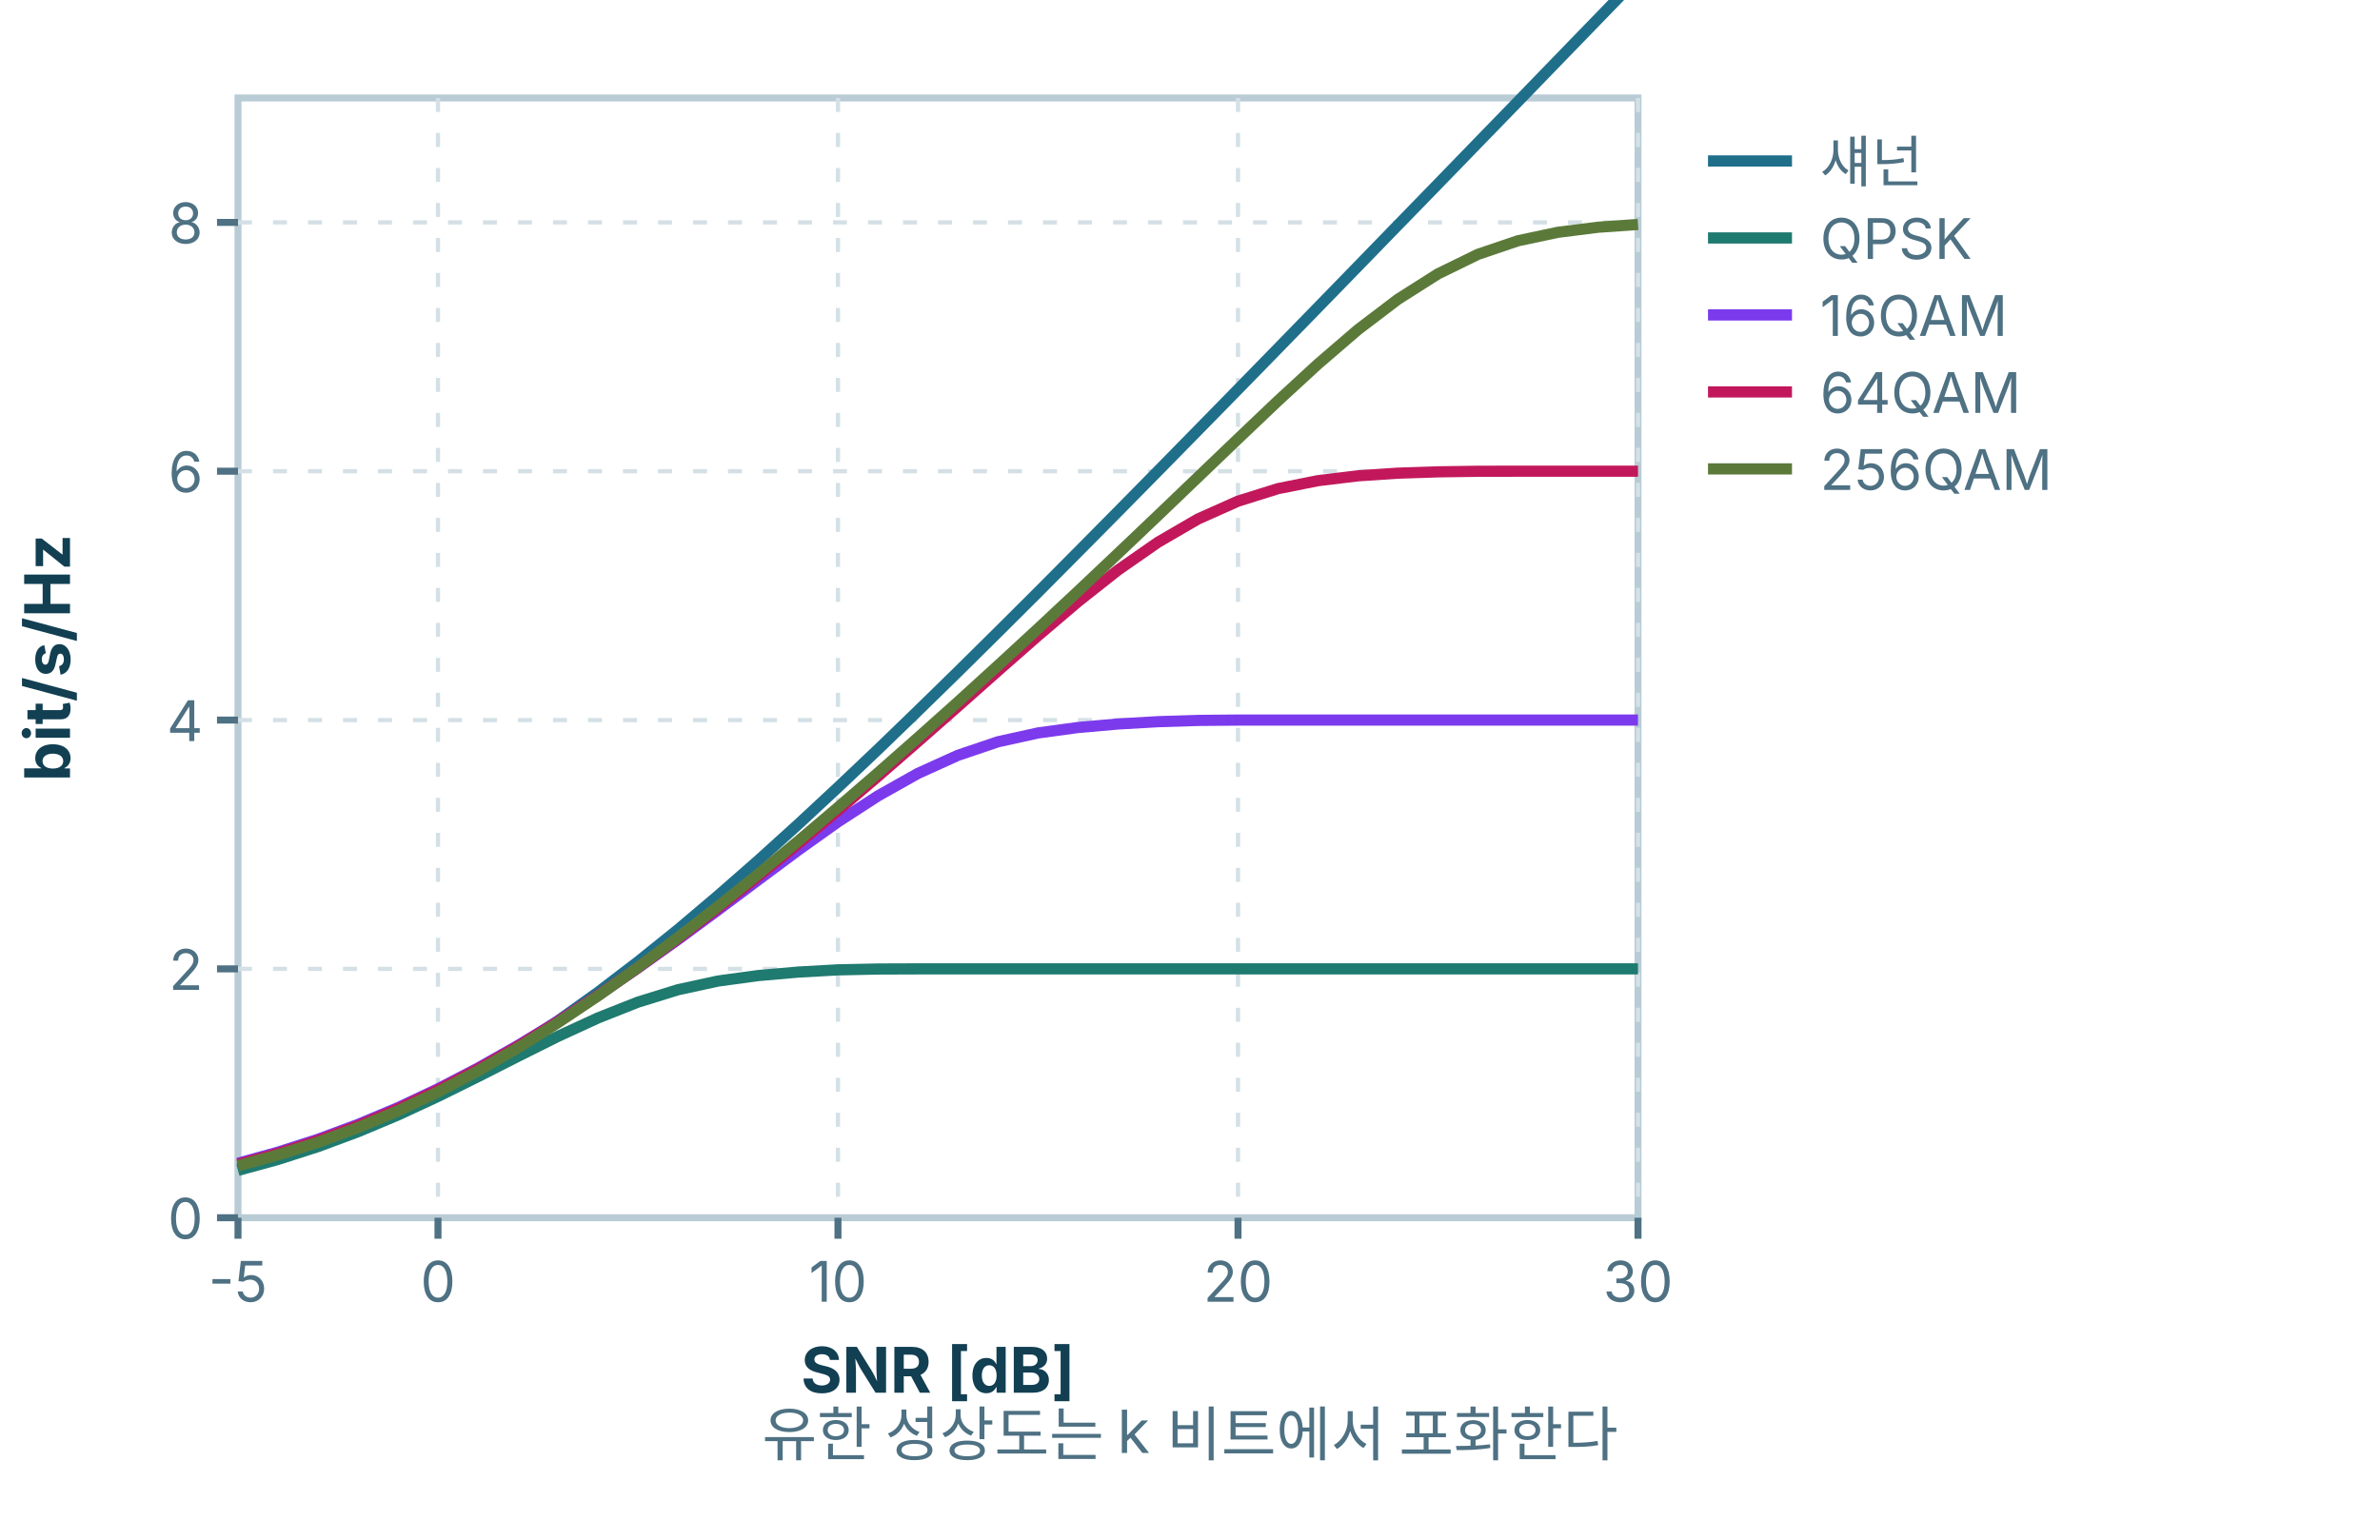
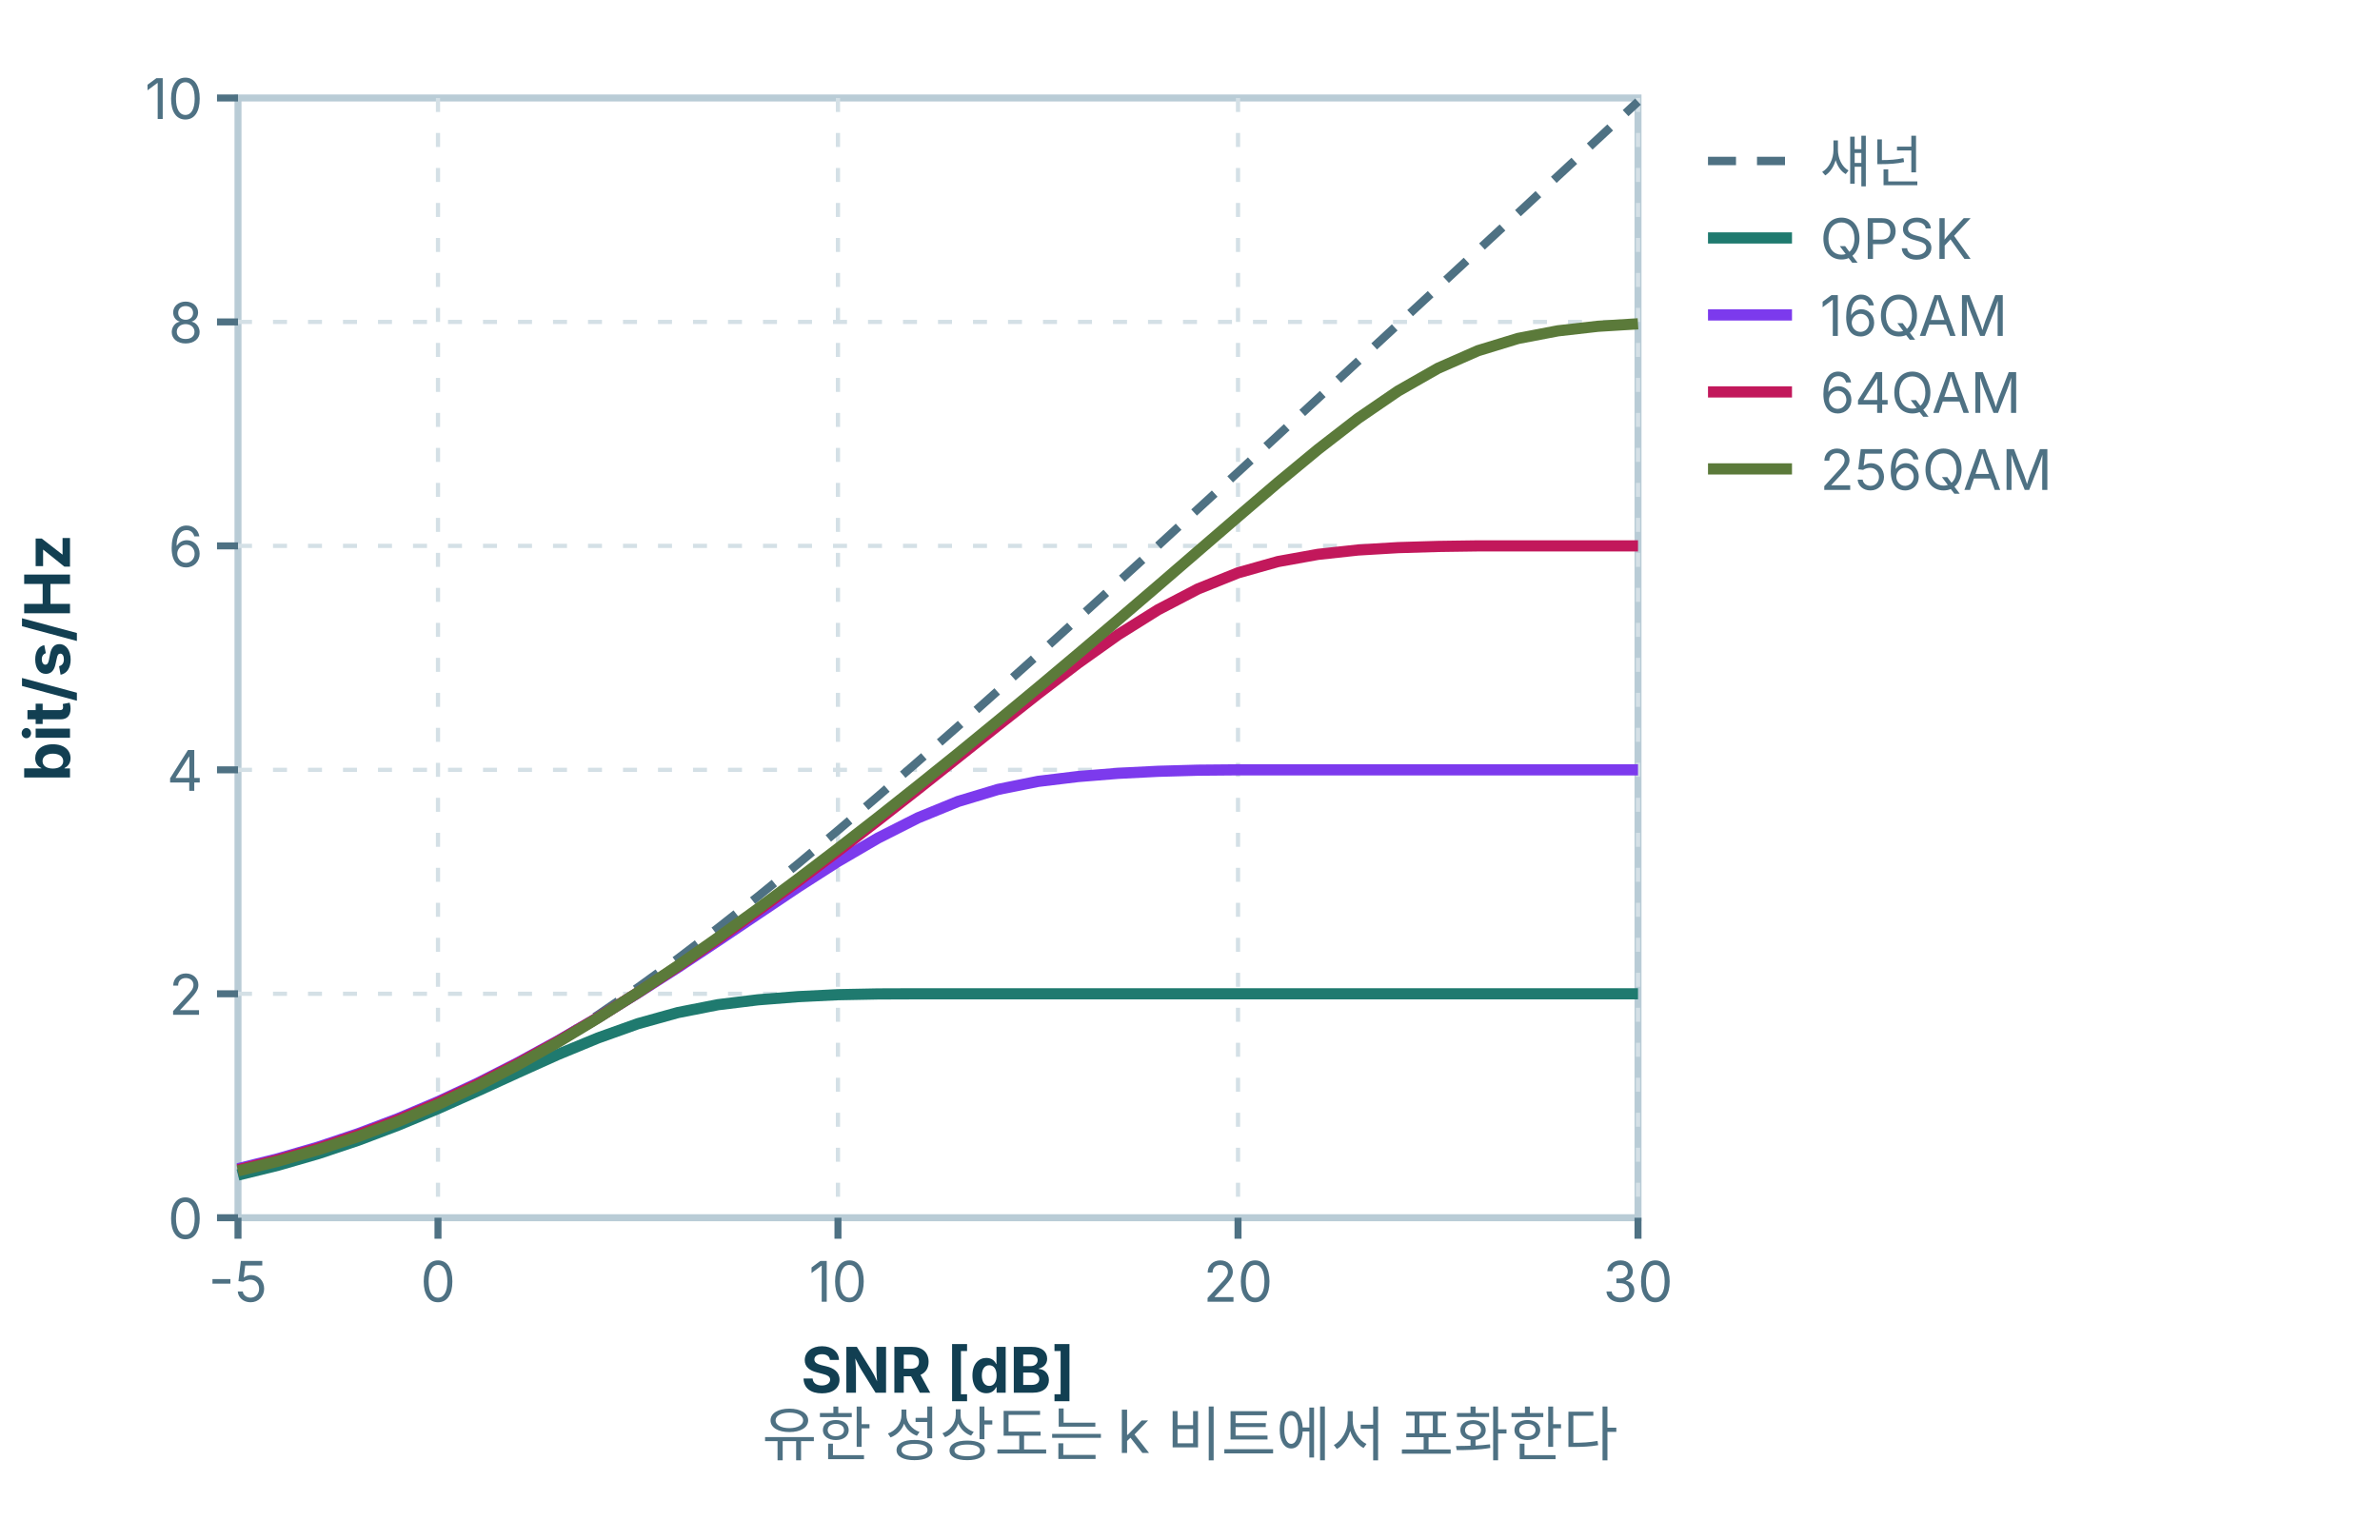
<svg xmlns="http://www.w3.org/2000/svg" class="diag" viewBox="0 0 340 220" role="img" aria-label="성상도의 상호정보와 섀넌 용량">
  <style>
.diag text{font-family:-apple-system,"Noto Sans KR",sans-serif}
.frame{fill:none;stroke:var(--border,#b9ccd6);stroke-width:1}
.ax{stroke:var(--muted,#4e7183);stroke-width:1;fill:none}
.grid{stroke:var(--border,#d4e0e6);stroke-width:.6;
 stroke-dasharray:2 3;fill:none}
.tick{font-size:8px;fill:var(--muted,#4e7183)}
.axname{font-size:9px;fill:var(--accent2,#123f52);font-weight:700}
.key{font-size:9px;fill:var(--accent2,#123f52);font-weight:700}
.cap{font-size:8.5px;fill:var(--muted,#4e7183)}
.cv{fill:none;stroke:var(--accent,#1f6f8b);stroke-width:1.6}
.cv1{fill:none;stroke:var(--g1,#9c6b3f);stroke-width:1.6}
.cv2{fill:none;stroke:var(--g2,#1f7a6f);stroke-width:1.6}
.cv3{fill:none;stroke:var(--g3,#2f6fb8);stroke-width:1.6}
.cv4{fill:none;stroke:var(--g4,#7c3aed);stroke-width:1.6}
.cv5{fill:none;stroke:var(--g5,#c2185b);stroke-width:1.6}
.cv6{fill:none;stroke:var(--g6,#5b7a3a);stroke-width:1.6}
.cvd{fill:none;stroke:var(--muted,#4e7183);stroke-width:1.2;
 stroke-dasharray:4 3}
.dot{fill:var(--accent,#1f6f8b);stroke:none}
.dot2{fill:var(--special,#7c3aed);stroke:none}
.dotn{fill:var(--muted,#4e7183);opacity:.35;stroke:none}
.cell{fill:var(--panel,#fff);stroke:var(--border,#b9ccd6);
 stroke-width:1}
.cell.a{fill:rgba(31,111,139,.16)}
.cell.b{fill:rgba(194,24,91,.14)}
.cell.c{fill:rgba(46,158,91,.14)}
.cell.d{fill:rgba(217,119,6,.16)}
.cell.e{fill:rgba(124,58,237,.14)}
.cell.f{fill:rgba(85,112,143,.12)}
.tie{stroke:var(--net,#7b8794);stroke-width:1;fill:none}
.tie.hot{stroke:var(--special,#7c3aed);stroke-width:1.6}
</style>
  <rect x="34.00" y="14.00" width="200.00" height="160.00" class="frame" />
  <line x1="62.57" y1="14.00" x2="62.57" y2="174.00" class="grid" />
  <line x1="119.71" y1="14.00" x2="119.71" y2="174.00" class="grid" />
  <line x1="176.86" y1="14.00" x2="176.86" y2="174.00" class="grid" />
  <line x1="234.00" y1="14.00" x2="234.00" y2="174.00" class="grid" />
-   <line x1="34.00" y1="138.44" x2="234.00" y2="138.44" class="grid" />
-   <line x1="34.00" y1="102.89" x2="234.00" y2="102.89" class="grid" />
-   <line x1="34.00" y1="67.33" x2="234.00" y2="67.33" class="grid" />
-   <line x1="34.00" y1="31.78" x2="234.00" y2="31.78" class="grid" />
-   <path d="M 34.00 166.95 L 39.71 165.40 L 45.43 163.58 L 51.14 161.45 L 56.86 159.01 L 62.57 156.22 L 68.29 153.10 L 74.00 149.64 L 79.71 145.86 L 85.43 141.78 L 91.14 137.42 L 96.86 132.82 L 102.57 127.99 L 108.29 122.98 L 114.00 117.81 L 119.71 112.50 L 125.43 107.08 L 131.14 101.56 L 136.86 95.97 L 142.57 90.32 L 148.29 84.62 L 154.00 78.87 L 159.71 73.10 L 165.43 67.29 L 171.14 61.47 L 176.86 55.63 L 182.57 49.78 L 188.29 43.91 L 194.00 38.04 L 199.71 32.16 L 205.43 26.28 L 211.14 20.39 L 216.86 14.50 L 222.57 8.60 L 228.29 2.70 L 234.00 -3.20" class="cv" />
-   <path d="M 34.00 167.23 L 39.71 165.67 L 45.43 163.83 L 51.14 161.71 L 56.86 159.31 L 62.57 156.66 L 68.29 153.83 L 74.00 150.93 L 79.71 148.08 L 85.43 145.45 L 91.14 143.19 L 96.86 141.42 L 102.57 140.18 L 108.29 139.40 L 114.00 138.90 L 119.71 138.58 L 125.43 138.46 L 131.14 138.44 L 136.86 138.44 L 142.57 138.44 L 148.29 138.44 L 154.00 138.44 L 159.71 138.44 L 165.43 138.44 L 171.14 138.44 L 176.86 138.44 L 182.57 138.44 L 188.29 138.44 L 194.00 138.44 L 199.71 138.44 L 205.43 138.44 L 211.14 138.44 L 216.86 138.44 L 222.57 138.44 L 228.29 138.44 L 234.00 138.44" class="cv2" />
-   <path d="M 34.00 166.21 L 39.71 164.63 L 45.43 162.79 L 51.14 160.67 L 56.86 158.27 L 62.57 155.58 L 68.29 152.61 L 74.00 149.38 L 79.71 145.91 L 85.43 142.21 L 91.14 138.31 L 96.86 134.24 L 102.57 130.03 L 108.29 125.75 L 114.00 121.50 L 119.71 117.43 L 125.43 113.72 L 131.14 110.51 L 136.86 107.92 L 142.57 105.99 L 148.29 104.73 L 154.00 103.95 L 159.71 103.45 L 165.43 103.12 L 171.14 102.94 L 176.86 102.89 L 182.57 102.89 L 188.29 102.89 L 194.00 102.89 L 199.71 102.89 L 205.43 102.89 L 211.14 102.89 L 216.86 102.89 L 222.57 102.89 L 228.29 102.89 L 234.00 102.89" class="cv4" />
-   <path d="M 34.00 166.38 L 39.71 164.81 L 45.43 162.97 L 51.14 160.86 L 56.86 158.45 L 62.57 155.75 L 68.29 152.76 L 74.00 149.50 L 79.71 145.99 L 85.43 142.23 L 91.14 138.26 L 96.86 134.09 L 102.57 129.73 L 108.29 125.22 L 114.00 120.57 L 119.71 115.80 L 125.43 110.92 L 131.14 105.95 L 136.86 100.92 L 142.57 95.85 L 148.29 90.83 L 154.00 85.97 L 159.71 81.46 L 165.43 77.48 L 171.14 74.16 L 176.86 71.61 L 182.57 69.82 L 188.29 68.68 L 194.00 67.99 L 199.71 67.61 L 205.43 67.42 L 211.14 67.34 L 216.86 67.33 L 222.57 67.33 L 228.29 67.33 L 234.00 67.33" class="cv5" />
-   <path d="M 34.00 166.57 L 39.71 165.02 L 45.43 163.22 L 51.14 161.12 L 56.86 158.73 L 62.57 156.03 L 68.29 153.02 L 74.00 149.71 L 79.71 146.13 L 85.43 142.29 L 91.14 138.23 L 96.86 133.96 L 102.57 129.52 L 108.29 124.93 L 114.00 120.21 L 119.71 115.37 L 125.43 110.43 L 131.14 105.40 L 136.86 100.29 L 142.57 95.09 L 148.29 89.82 L 154.00 84.49 L 159.71 79.09 L 165.43 73.65 L 171.14 68.18 L 176.86 62.70 L 182.57 57.27 L 188.29 52.01 L 194.00 47.10 L 199.71 42.76 L 205.43 39.13 L 211.14 36.34 L 216.86 34.40 L 222.57 33.19 L 228.29 32.47 L 234.00 32.07" class="cv6" />
+   <line x1="34.00" y1="142.00" x2="234.00" y2="142.00" class="grid" />
+   <line x1="34.00" y1="110.00" x2="234.00" y2="110.00" class="grid" />
+   <line x1="34.00" y1="78.00" x2="234.00" y2="78.00" class="grid" />
+   <line x1="34.00" y1="46.00" x2="234.00" y2="46.00" class="grid" />
+   <path d="M 34.00 167.66 L 39.71 166.26 L 45.43 164.62 L 51.14 162.71 L 56.86 160.50 L 62.57 158.00 L 68.29 155.19 L 74.00 152.08 L 79.71 148.68 L 85.43 145.00 L 91.14 141.08 L 96.86 136.94 L 102.57 132.59 L 108.29 128.08 L 114.00 123.43 L 119.71 118.65 L 125.43 113.77 L 131.14 108.81 L 136.86 103.78 L 142.57 98.69 L 148.29 93.56 L 154.00 88.39 L 159.71 83.19 L 165.43 77.97 L 171.14 72.72 L 176.86 67.47 L 182.57 62.20 L 188.29 56.92 L 194.00 51.64 L 199.71 46.35 L 205.43 41.05 L 211.14 35.75 L 216.86 30.45 L 222.57 25.14 L 228.29 19.83 L 234.00 14.52" class="cvd" />
+   <path d="M 34.00 167.90 L 39.71 166.50 L 45.43 164.85 L 51.14 162.94 L 56.86 160.78 L 62.57 158.40 L 68.29 155.85 L 74.00 153.24 L 79.71 150.67 L 85.43 148.31 L 91.14 146.27 L 96.86 144.68 L 102.57 143.56 L 108.29 142.86 L 114.00 142.41 L 119.71 142.13 L 125.43 142.02 L 131.14 142.00 L 136.86 142.00 L 142.57 142.00 L 148.29 142.00 L 154.00 142.00 L 159.71 142.00 L 165.43 142.00 L 171.14 142.00 L 176.86 142.00 L 182.57 142.00 L 188.29 142.00 L 194.00 142.00 L 199.71 142.00 L 205.43 142.00 L 211.14 142.00 L 216.86 142.00 L 222.57 142.00 L 228.29 142.00 L 234.00 142.00" class="cv2" />
+   <path d="M 34.00 166.99 L 39.71 165.57 L 45.43 163.91 L 51.14 162.00 L 56.86 159.84 L 62.57 157.42 L 68.29 154.75 L 74.00 151.84 L 79.71 148.72 L 85.43 145.39 L 91.14 141.88 L 96.86 138.22 L 102.57 134.43 L 108.29 130.58 L 114.00 126.75 L 119.71 123.09 L 125.43 119.75 L 131.14 116.86 L 136.86 114.52 L 142.57 112.80 L 148.29 111.65 L 154.00 110.96 L 159.71 110.50 L 165.43 110.21 L 171.14 110.05 L 176.86 110.00 L 182.57 110.00 L 188.29 110.00 L 194.00 110.00 L 199.71 110.00 L 205.43 110.00 L 211.14 110.00 L 216.86 110.00 L 222.57 110.00 L 228.29 110.00 L 234.00 110.00" class="cv4" />
+   <path d="M 34.00 167.15 L 39.71 165.73 L 45.43 164.08 L 51.14 162.17 L 56.86 160.01 L 62.57 157.58 L 68.29 154.89 L 74.00 151.95 L 79.71 148.79 L 85.43 145.41 L 91.14 141.83 L 96.86 138.08 L 102.57 134.16 L 108.29 130.10 L 114.00 125.92 L 119.71 121.62 L 125.43 117.23 L 131.14 112.76 L 136.86 108.22 L 142.57 103.66 L 148.29 99.14 L 154.00 94.77 L 159.71 90.71 L 165.43 87.13 L 171.14 84.15 L 176.86 81.85 L 182.57 80.24 L 188.29 79.21 L 194.00 78.59 L 199.71 78.25 L 205.43 78.08 L 211.14 78.00 L 216.86 78.00 L 222.57 78.00 L 228.29 78.00 L 234.00 78.00" class="cv5" />
+   <path d="M 34.00 167.31 L 39.71 165.92 L 45.43 164.29 L 51.14 162.41 L 56.86 160.26 L 62.57 157.82 L 68.29 155.12 L 74.00 152.14 L 79.71 148.92 L 85.43 145.46 L 91.14 141.81 L 96.86 137.97 L 102.57 133.97 L 108.29 129.84 L 114.00 125.59 L 119.71 121.24 L 125.43 116.79 L 131.14 112.26 L 136.86 107.66 L 142.57 102.98 L 148.29 98.24 L 154.00 93.44 L 159.71 88.59 L 165.43 83.69 L 171.14 78.76 L 176.86 73.83 L 182.57 68.94 L 188.29 64.21 L 194.00 59.79 L 199.71 55.88 L 205.43 52.62 L 211.14 50.11 L 216.86 48.36 L 222.57 47.27 L 228.29 46.62 L 234.00 46.27" class="cv6" />
  <line x1="34.00" y1="174.00" x2="34.00" y2="177.00" class="ax" />
  <text x="34.00" y="186.00" class="tick" text-anchor="middle">-5</text>
  <line x1="62.57" y1="174.00" x2="62.57" y2="177.00" class="ax" />
  <text x="62.57" y="186.00" class="tick" text-anchor="middle">0</text>
  <line x1="119.71" y1="174.00" x2="119.71" y2="177.00" class="ax" />
  <text x="119.71" y="186.00" class="tick" text-anchor="middle">10</text>
  <line x1="176.86" y1="174.00" x2="176.86" y2="177.00" class="ax" />
  <text x="176.86" y="186.00" class="tick" text-anchor="middle">20</text>
  <line x1="234.00" y1="174.00" x2="234.00" y2="177.00" class="ax" />
  <text x="234.00" y="186.00" class="tick" text-anchor="middle">30</text>
  <text x="134.00" y="199.00" class="axname" text-anchor="middle">SNR [dB]</text>
  <line x1="31.00" y1="174.00" x2="34.00" y2="174.00" class="ax" />
  <text x="29.00" y="177.00" class="tick" text-anchor="end">0</text>
-   <line x1="31.00" y1="138.44" x2="34.00" y2="138.44" class="ax" />
-   <text x="29.00" y="141.44" class="tick" text-anchor="end">2</text>
-   <line x1="31.00" y1="102.89" x2="34.00" y2="102.89" class="ax" />
-   <text x="29.00" y="105.89" class="tick" text-anchor="end">4</text>
-   <line x1="31.00" y1="67.33" x2="34.00" y2="67.33" class="ax" />
-   <text x="29.00" y="70.33" class="tick" text-anchor="end">6</text>
-   <line x1="31.00" y1="31.78" x2="34.00" y2="31.78" class="ax" />
-   <text x="29.00" y="34.78" class="tick" text-anchor="end">8</text>
+   <line x1="31.00" y1="142.00" x2="34.00" y2="142.00" class="ax" />
+   <text x="29.00" y="145.00" class="tick" text-anchor="end">2</text>
+   <line x1="31.00" y1="110.00" x2="34.00" y2="110.00" class="ax" />
+   <text x="29.00" y="113.00" class="tick" text-anchor="end">4</text>
+   <line x1="31.00" y1="78.00" x2="34.00" y2="78.00" class="ax" />
+   <text x="29.00" y="81.00" class="tick" text-anchor="end">6</text>
+   <line x1="31.00" y1="46.00" x2="34.00" y2="46.00" class="ax" />
+   <text x="29.00" y="49.00" class="tick" text-anchor="end">8</text>
+   <line x1="31.00" y1="14.00" x2="34.00" y2="14.00" class="ax" />
+   <text x="29.00" y="17.00" class="tick" text-anchor="end">10</text>
  <text x="10.00" y="94.00" class="axname" text-anchor="middle" transform="rotate(-90 10 94.0)">bit/s/Hz</text>
-   <line x1="244.00" y1="23.00" x2="256.00" y2="23.00" class="cv" />
+   <line x1="244.00" y1="23.00" x2="256.00" y2="23.00" class="cvd" />
  <text x="260.00" y="26.00" class="tick" text-anchor="start">섀넌</text>
  <line x1="244.00" y1="34.00" x2="256.00" y2="34.00" class="cv2" />
  <text x="260.00" y="37.00" class="tick" text-anchor="start">QPSK</text>
  <line x1="244.00" y1="45.00" x2="256.00" y2="45.00" class="cv4" />
  <text x="260.00" y="48.00" class="tick" text-anchor="start">16QAM</text>
  <line x1="244.00" y1="56.00" x2="256.00" y2="56.00" class="cv5" />
  <text x="260.00" y="59.00" class="tick" text-anchor="start">64QAM</text>
  <line x1="244.00" y1="67.00" x2="256.00" y2="67.00" class="cv6" />
  <text x="260.00" y="70.00" class="tick" text-anchor="start">256QAM</text>
  <text x="170.00" y="208.00" class="cap" text-anchor="middle">유한 성상도는 k 비트에서 포화한다</text>
</svg>
